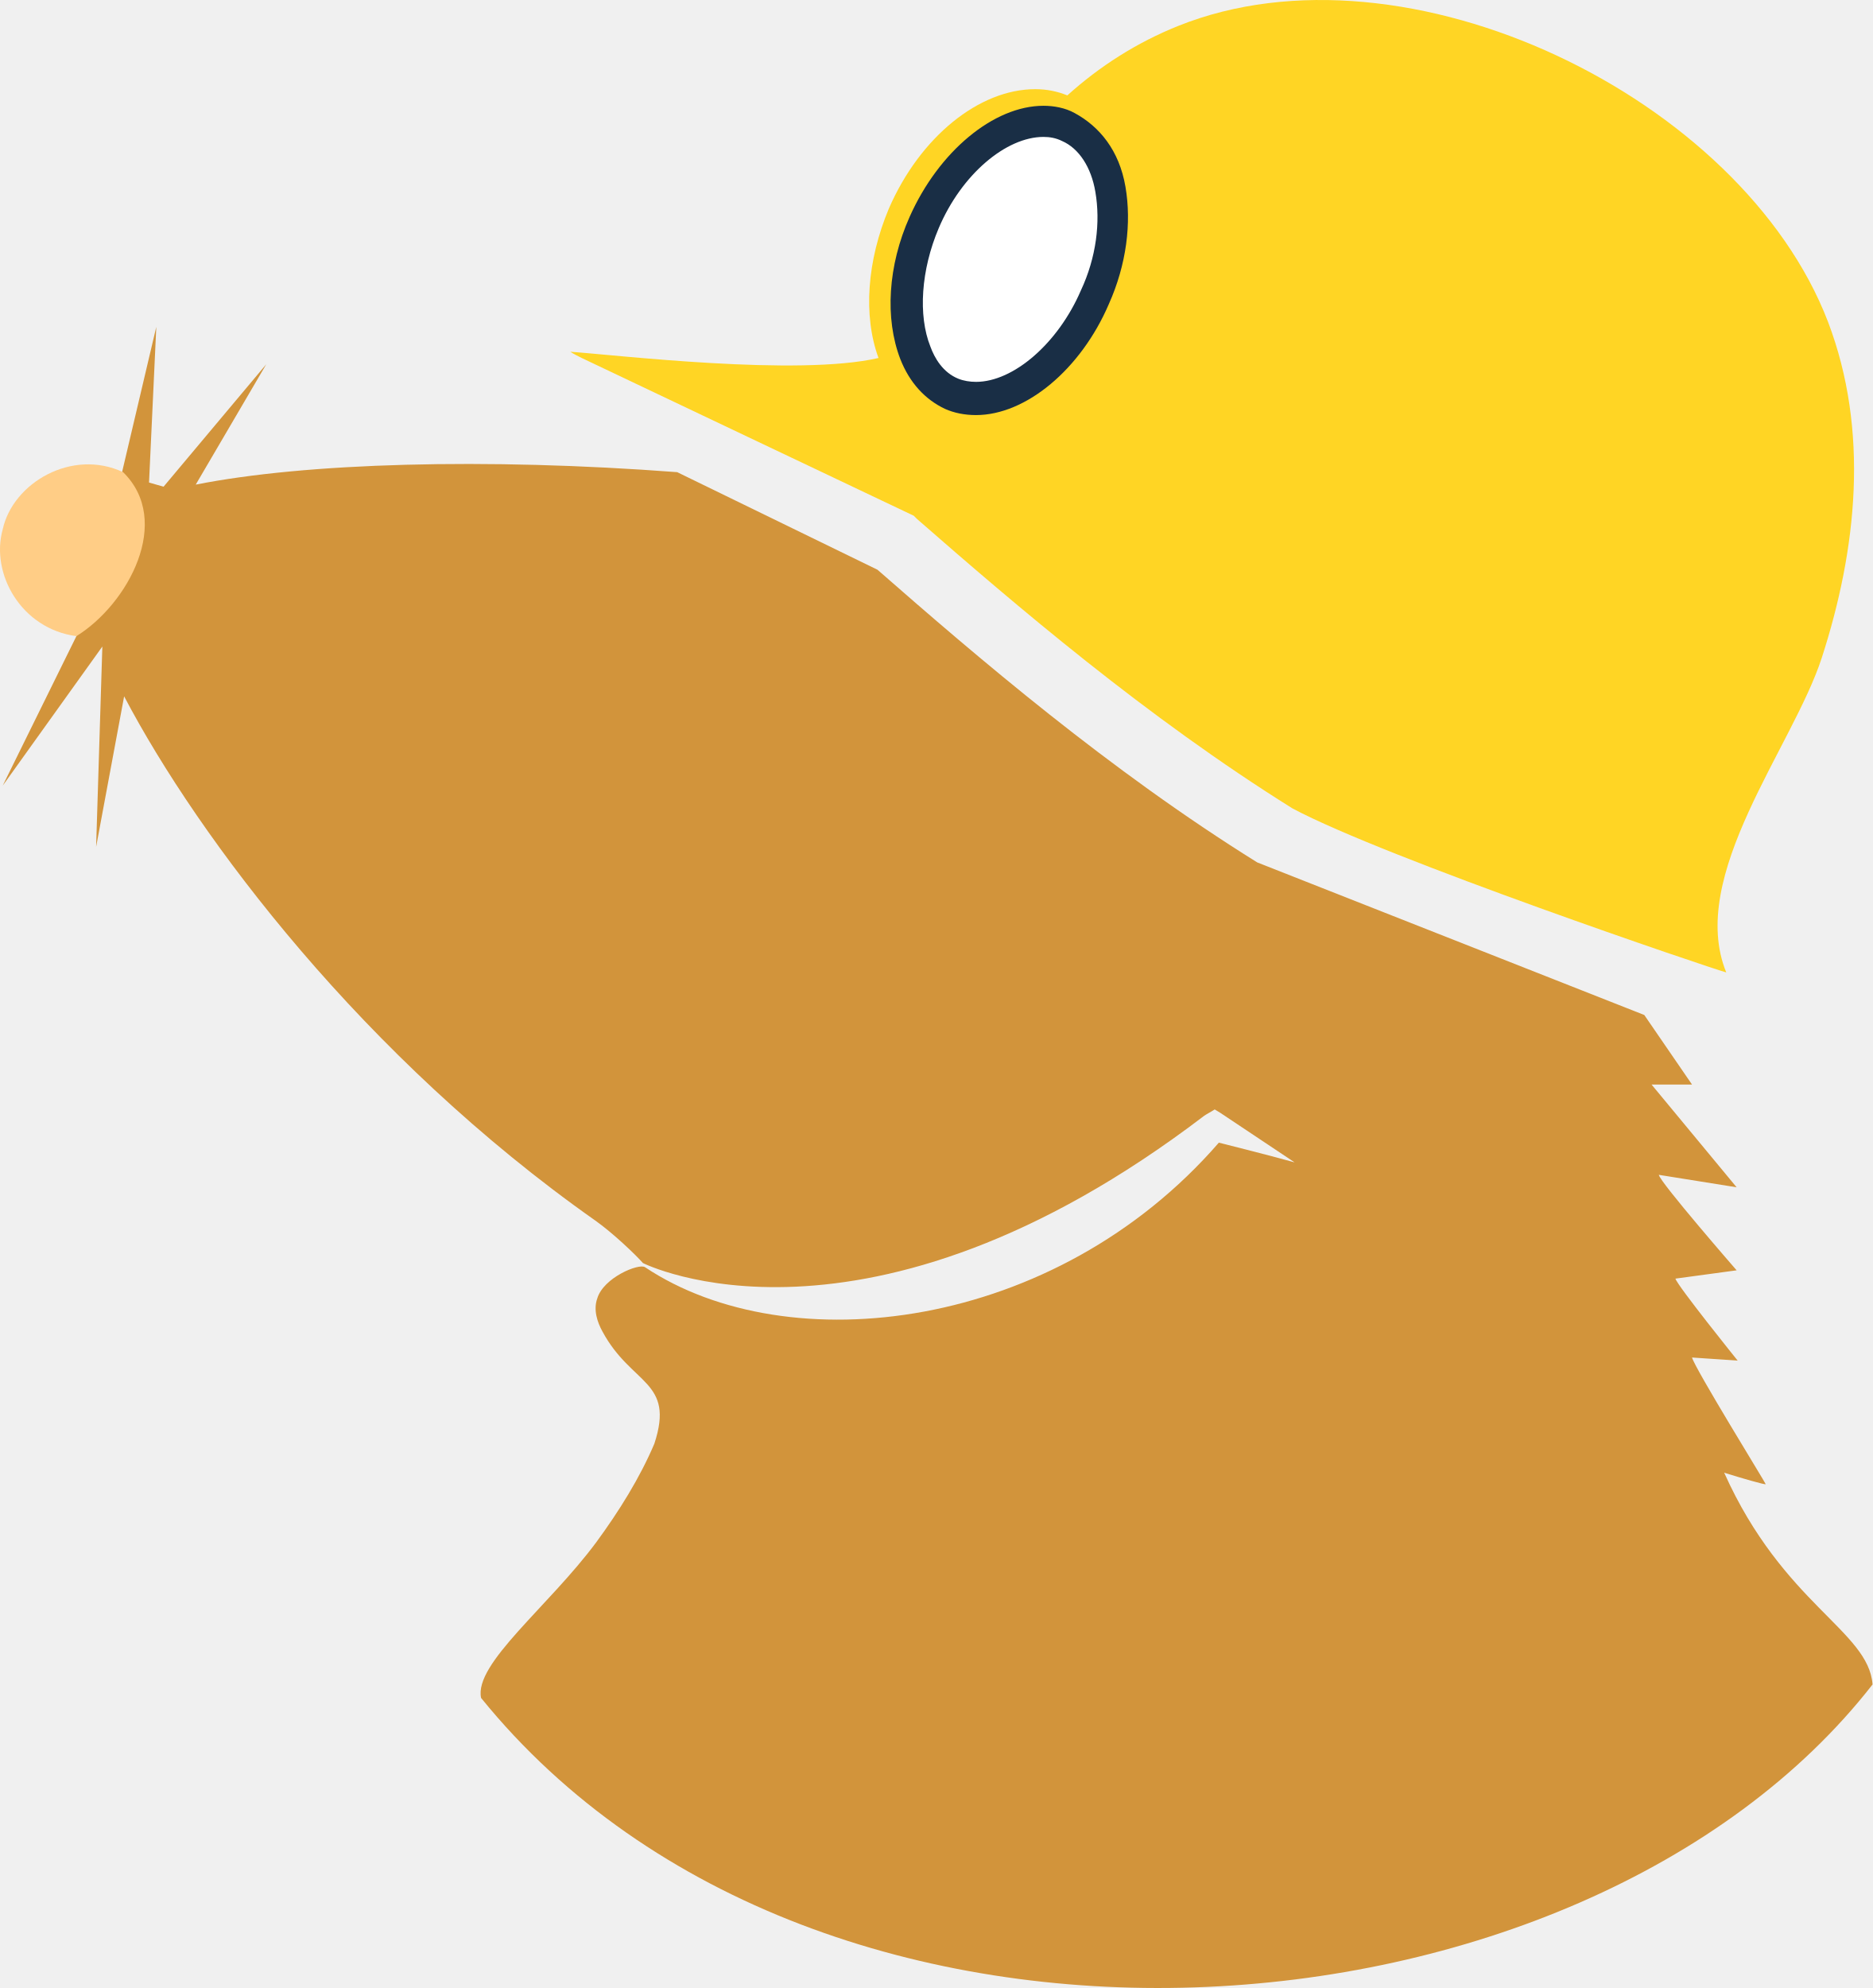
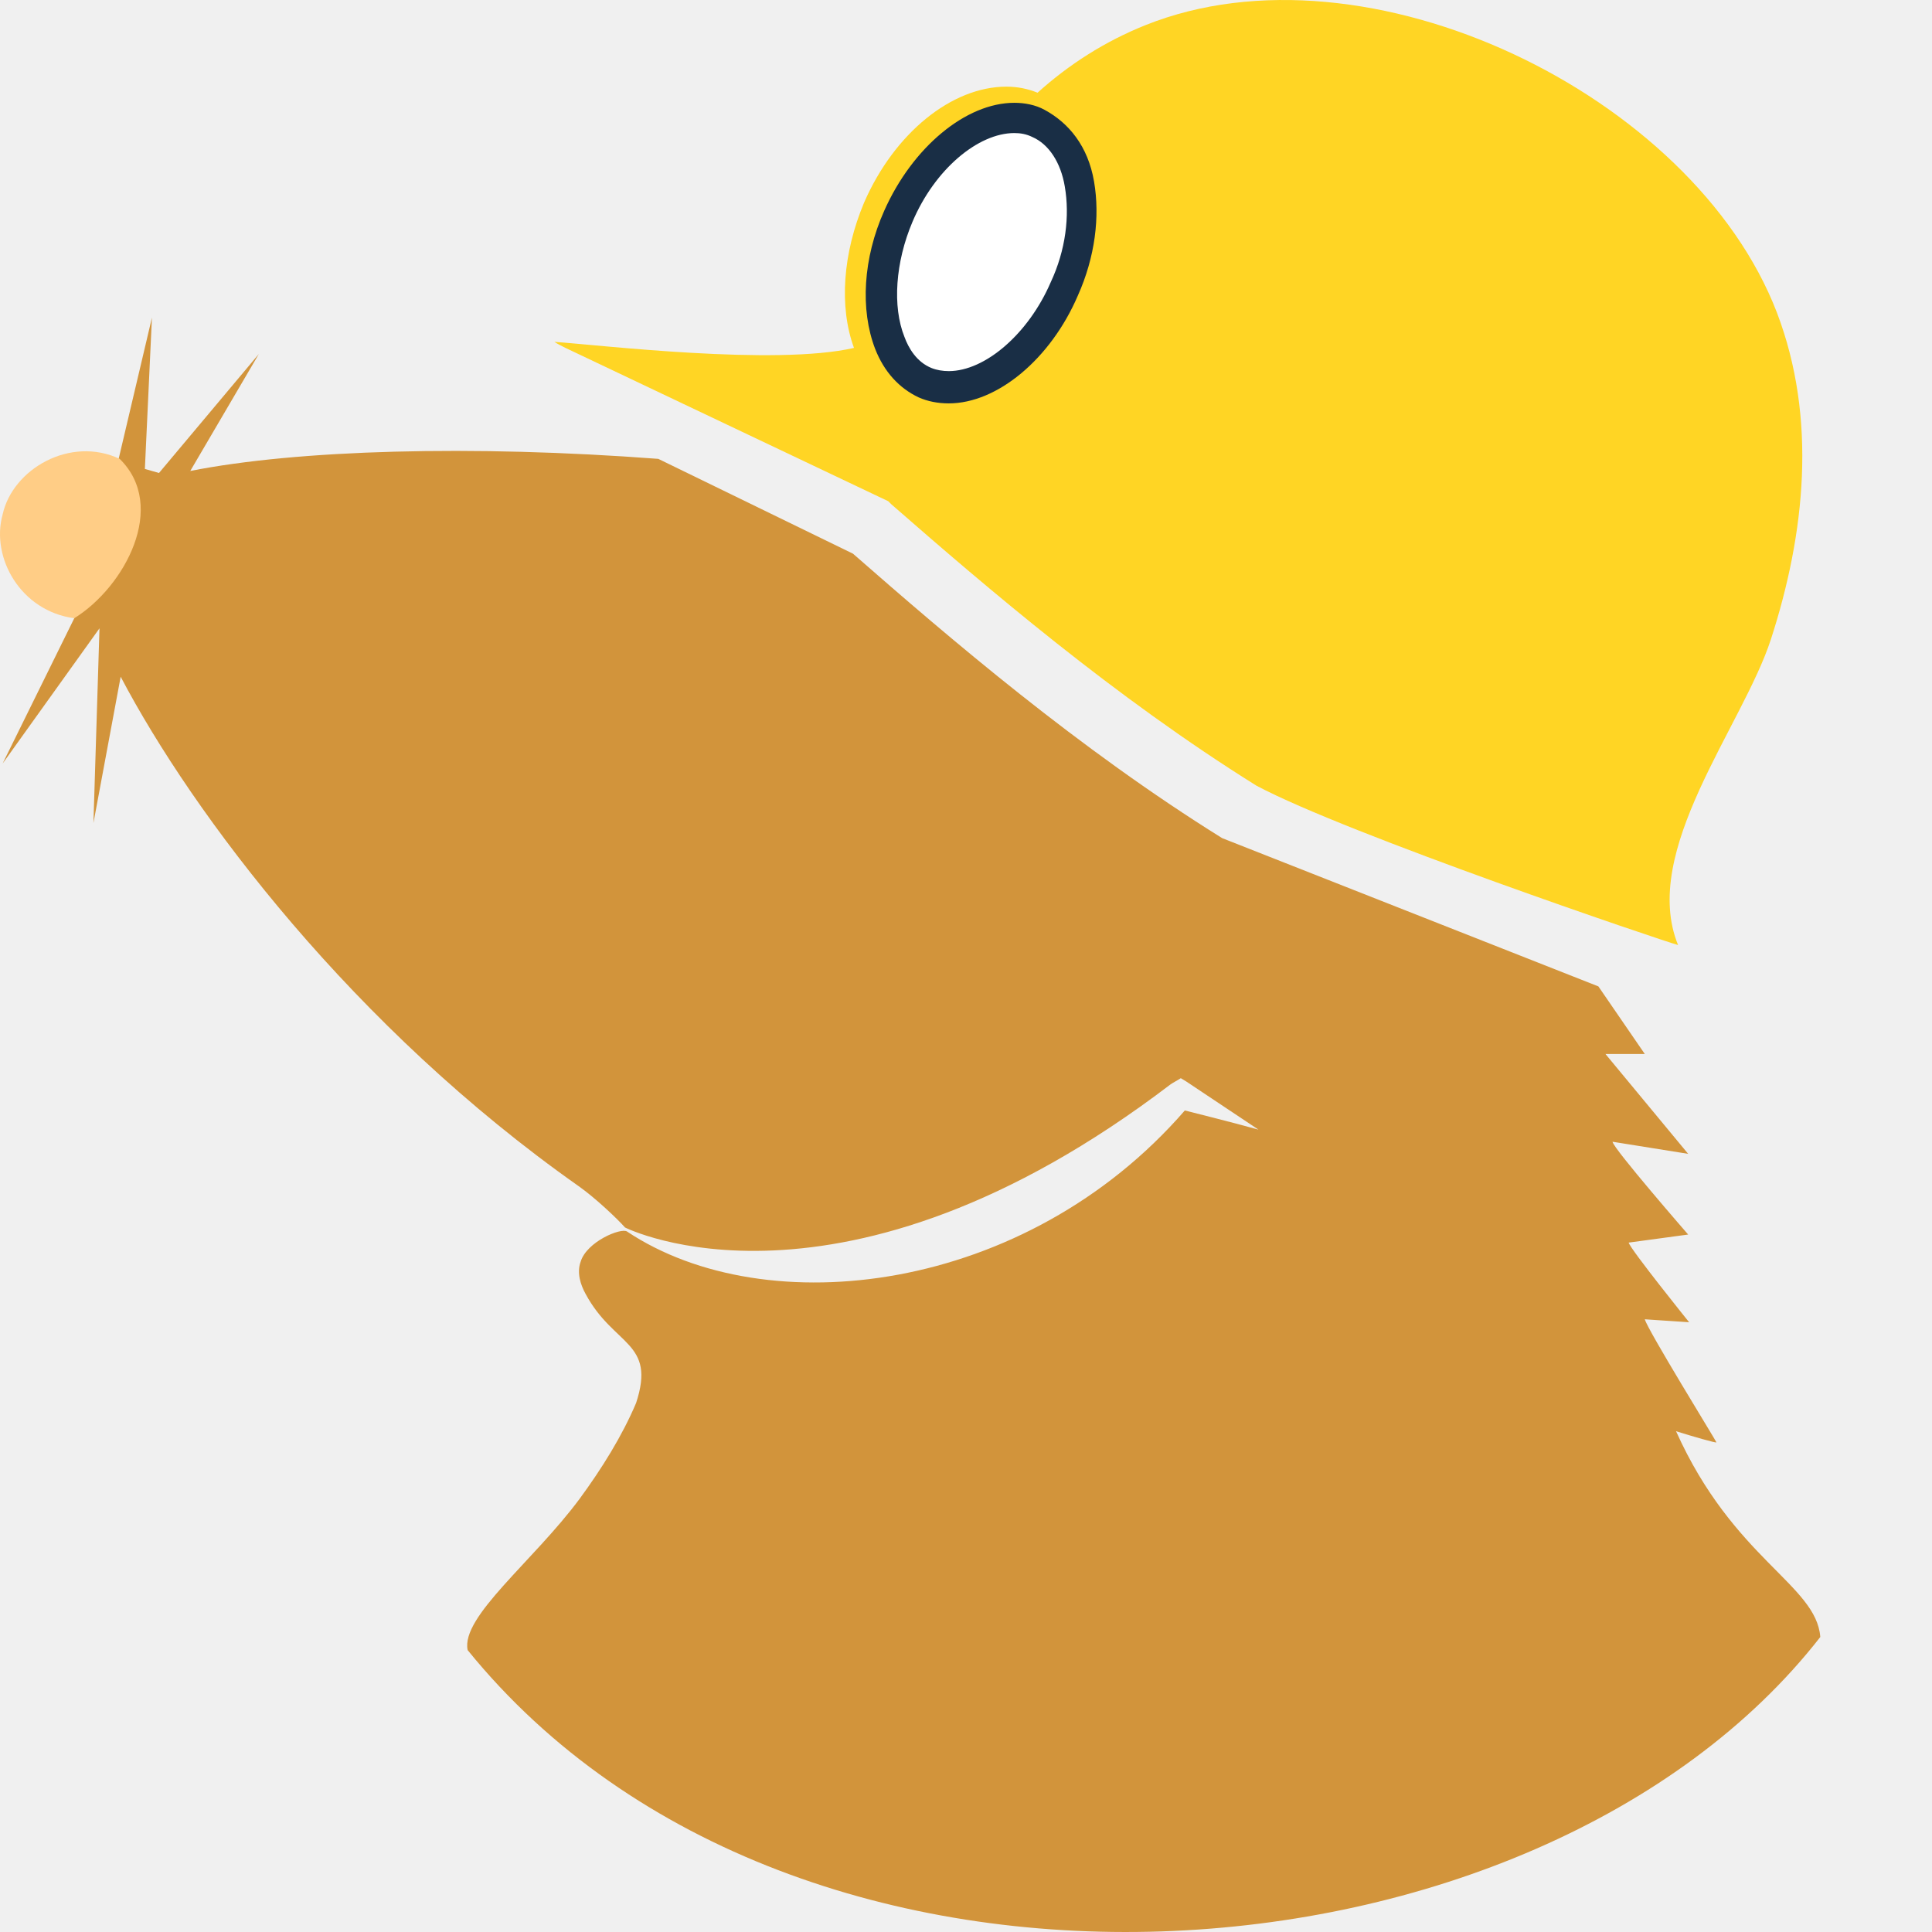
- <svg xmlns="http://www.w3.org/2000/svg" version="1.1" id="Mullvad_VPN_Logo_Color_Pos" x="0px" y="0px" viewBox="0 0 180.463 191.537" xml:space="preserve" width="180.463" height="191.537">
+ <svg xmlns="http://www.w3.org/2000/svg" version="1.1" id="Mullvad_VPN_Logo_Color_Pos" x="0px" y="0px" viewBox="0 0 191.537 191.537" xml:space="preserve" width="64" height="64">
  <defs id="defs36" />
  <g id="logo" transform="translate(-90.53703,-107.4088)">
    <g id="mole" style="display:inline">
      <g id="body">
        <path id="fur" class="fur" style="fill-rule:evenodd;clip-rule:evenodd;fill:#D2943B;" d="m 97.9,168.7 -7.1,14.4 9.6,-13.4 c 0,0.1 -0.6,19.3 -0.6,19.3 l 2.7,-14.5 c 7.2,13.7 23.1,34.8 45.4,50.5 1.7,1.2 3.9,3.3 4.6,4.1 0,0 21.3,10.8 54.1,-14.2 0.3,-0.2 0.7,-0.4 1,-0.6 l 0.5,0.3 7.2,4.8 c -2.5,-0.7 -7.3,-1.9 -7.3,-1.9 -15.8,18.2 -41.5,21.2 -55.3,12 -0.6,-0.4 -4,1 -4.6,3 -0.4,1.1 0,2.3 0.5,3.2 2.8,5.2 7,4.7 5,10.8 -1.4,3.3 -3.4,6.5 -5.6,9.5 -4.6,6.2 -11.8,11.7 -11.1,15 32.6,40.2 106.1,34.6 134.1,-1.3 -0.4,-5.2 -8.6,-7.7 -14.3,-20.4 1.6,0.5 4,1.2 4,1.1 0,-0.1 -6.8,-11.1 -7.1,-12.2 l 4.4,0.3 c 0,0 -5.8,-7.2 -6,-7.9 l 5.9,-0.8 c 0,0 -7.4,-8.5 -7.5,-9.2 l 7.5,1.2 -8.2,-9.9 h 3.9 l -4.6,-6.7 -37.3,-14.7 c -14.3,-8.9 -27,-19.8 -36.6,-28.2 l -19.3,-9.4 c -18.5,-1.4 -35.8,-0.9 -46.4,1.2 l 6.8,-11.6 -9.9,11.8 c -0.7,-0.2 -1.4,-0.4 -1.4,-0.4 l 0.7,-15 -3.3,14 z" />
        <path id="nose" class="nose" style="fill-rule:evenodd;clip-rule:evenodd;fill:#FFCD86;" d="m 102.4,152.9 c -4.9,-2.3 -10.6,1 -11.6,5.5 -1.2,4.3 1.8,9.6 7.1,10.3 5,-3.1 9.3,-11.1 4.5,-15.8 z" />
      </g>
      <g id="g1" style="display:inline">
        <path id="helmet" class="helmet" style="fill-rule:evenodd;clip-rule:evenodd;fill:#FFD524;" d="m 175.2,141.9 c -1.5,-4.1 -1.1,-9.4 1,-14.4 3,-6.9 8.7,-11.5 14.1,-11.5 1.1,0 2.1,0.2 3.1,0.6 3.1,-2.8 6.7,-5.1 10.7,-6.7 22,-8.8 54.3,6.9 62.6,28.5 4,10.5 2.8,21.9 -0.6,32.4 -2.8,8.6 -13,21 -9.2,30.3 -1.5,-0.4 -32.8,-11 -41.8,-15.8 -14.1,-8.8 -26.7,-19.6 -36.2,-27.9 l -0.3,-0.3 -32,-15.2 c -0.4,-0.2 -0.8,-0.4 -1.1,-0.6 4.4,0.3 21.9,2.4 29.7,0.6" />
        <g id="helmet_lamp">
          <path id="lamp-light" class="lamp-light" style="fill:#FFFFFF;" d="m 184.6,145.6 c -0.9,0 -1.6,-0.2 -2.3,-0.5 -1.6,-0.7 -2.8,-2 -3.6,-4 -1.4,-3.4 -1,-8.1 0.9,-12.5 2.5,-5.6 7.3,-9.7 11.5,-9.7 0.8,0 1.6,0.2 2.4,0.5 2.1,0.9 3.6,3 4.1,6 0.6,3.2 0.1,6.9 -1.5,10.4 -2.4,5.6 -7.3,9.8 -11.5,9.8 z" />
          <path id="lamp-ring" class="lamp-ring" style="fill:#192E45;" d="m 191.1,120.6 c 0.6,0 1.2,0.1 1.8,0.4 1.6,0.7 2.8,2.5 3.2,4.9 0.5,2.9 0.1,6.3 -1.4,9.5 -2.2,5.1 -6.5,8.8 -10.1,8.8 -0.6,0 -1.2,-0.1 -1.7,-0.3 v 0 0 c -1.5,-0.6 -2.3,-2 -2.7,-3.1 -1.2,-3 -0.9,-7.4 0.8,-11.4 2.2,-5.2 6.5,-8.8 10.1,-8.8 m 0,-3 c -4.8,0 -10.1,4.4 -12.9,10.7 -2.1,4.7 -2.4,9.8 -0.9,13.7 0.9,2.3 2.4,3.9 4.3,4.8 0.9,0.4 1.9,0.6 3,0.6 4.8,0 10.1,-4.4 12.8,-10.7 1.7,-3.8 2.2,-7.8 1.6,-11.3 -0.6,-3.5 -2.5,-5.8 -4.9,-7.1 -0.9,-0.5 -2,-0.7 -3,-0.7 z" />
        </g>
      </g>
    </g>
  </g>
</svg>
